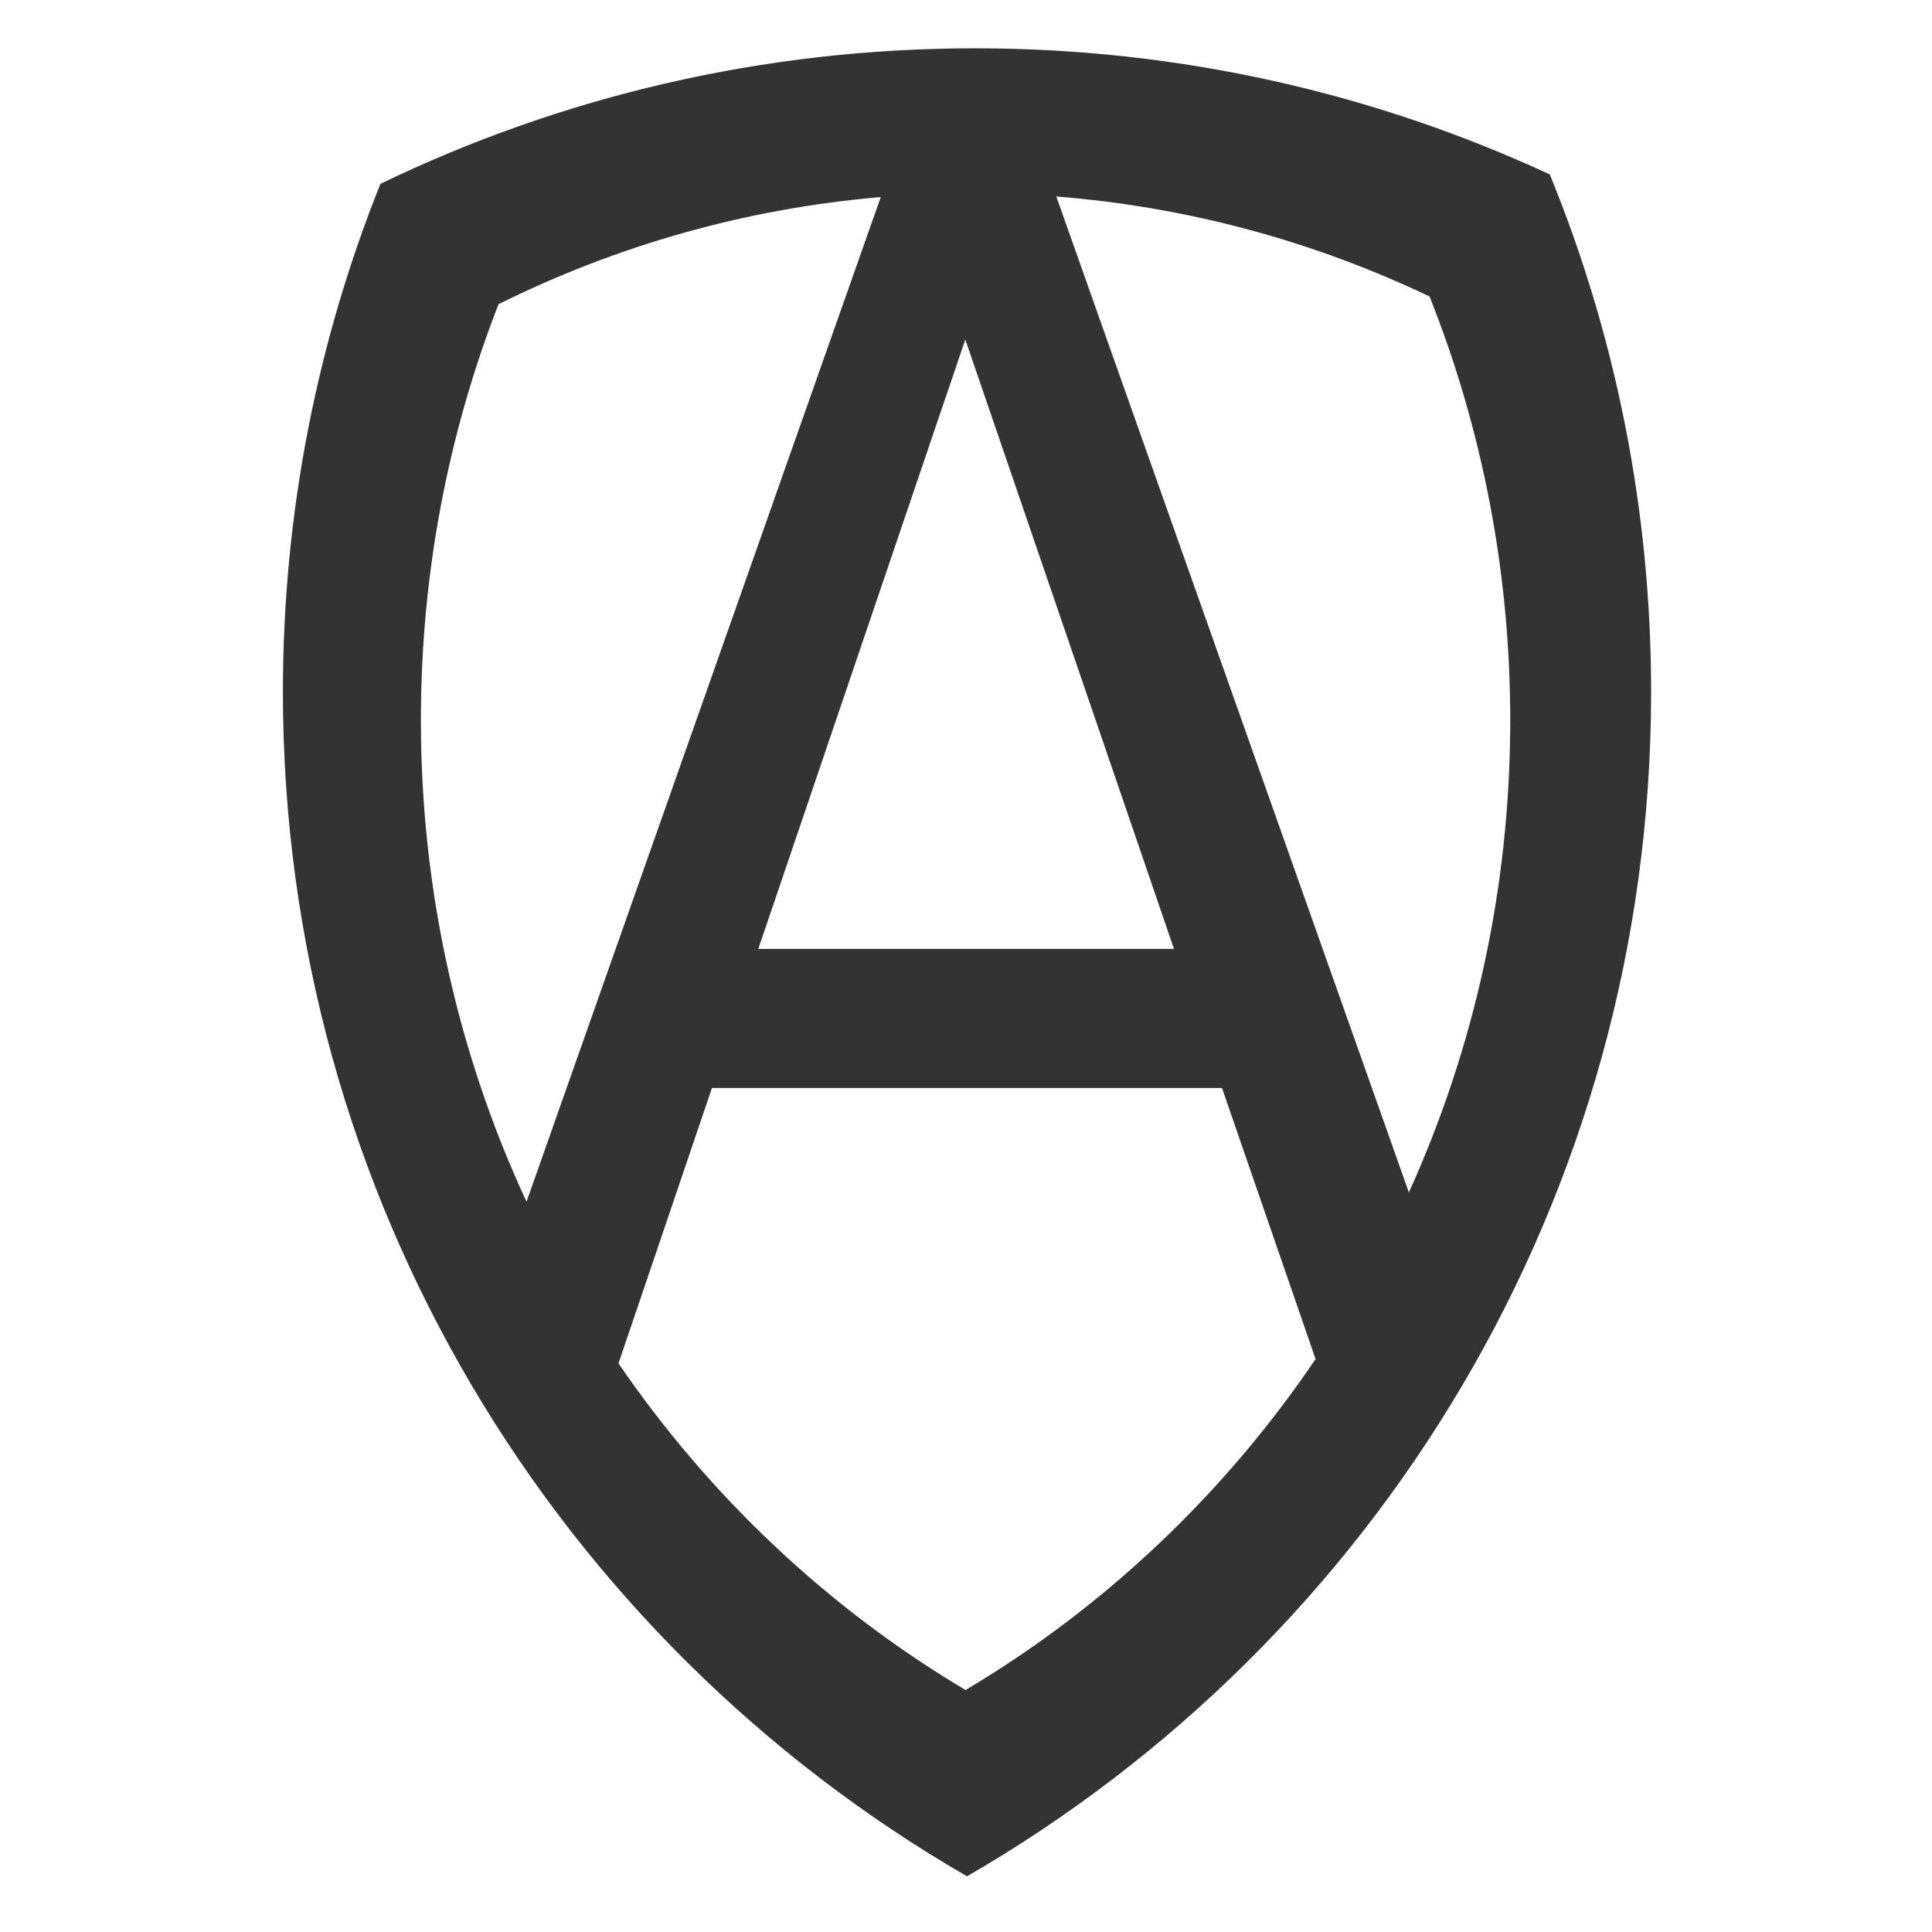
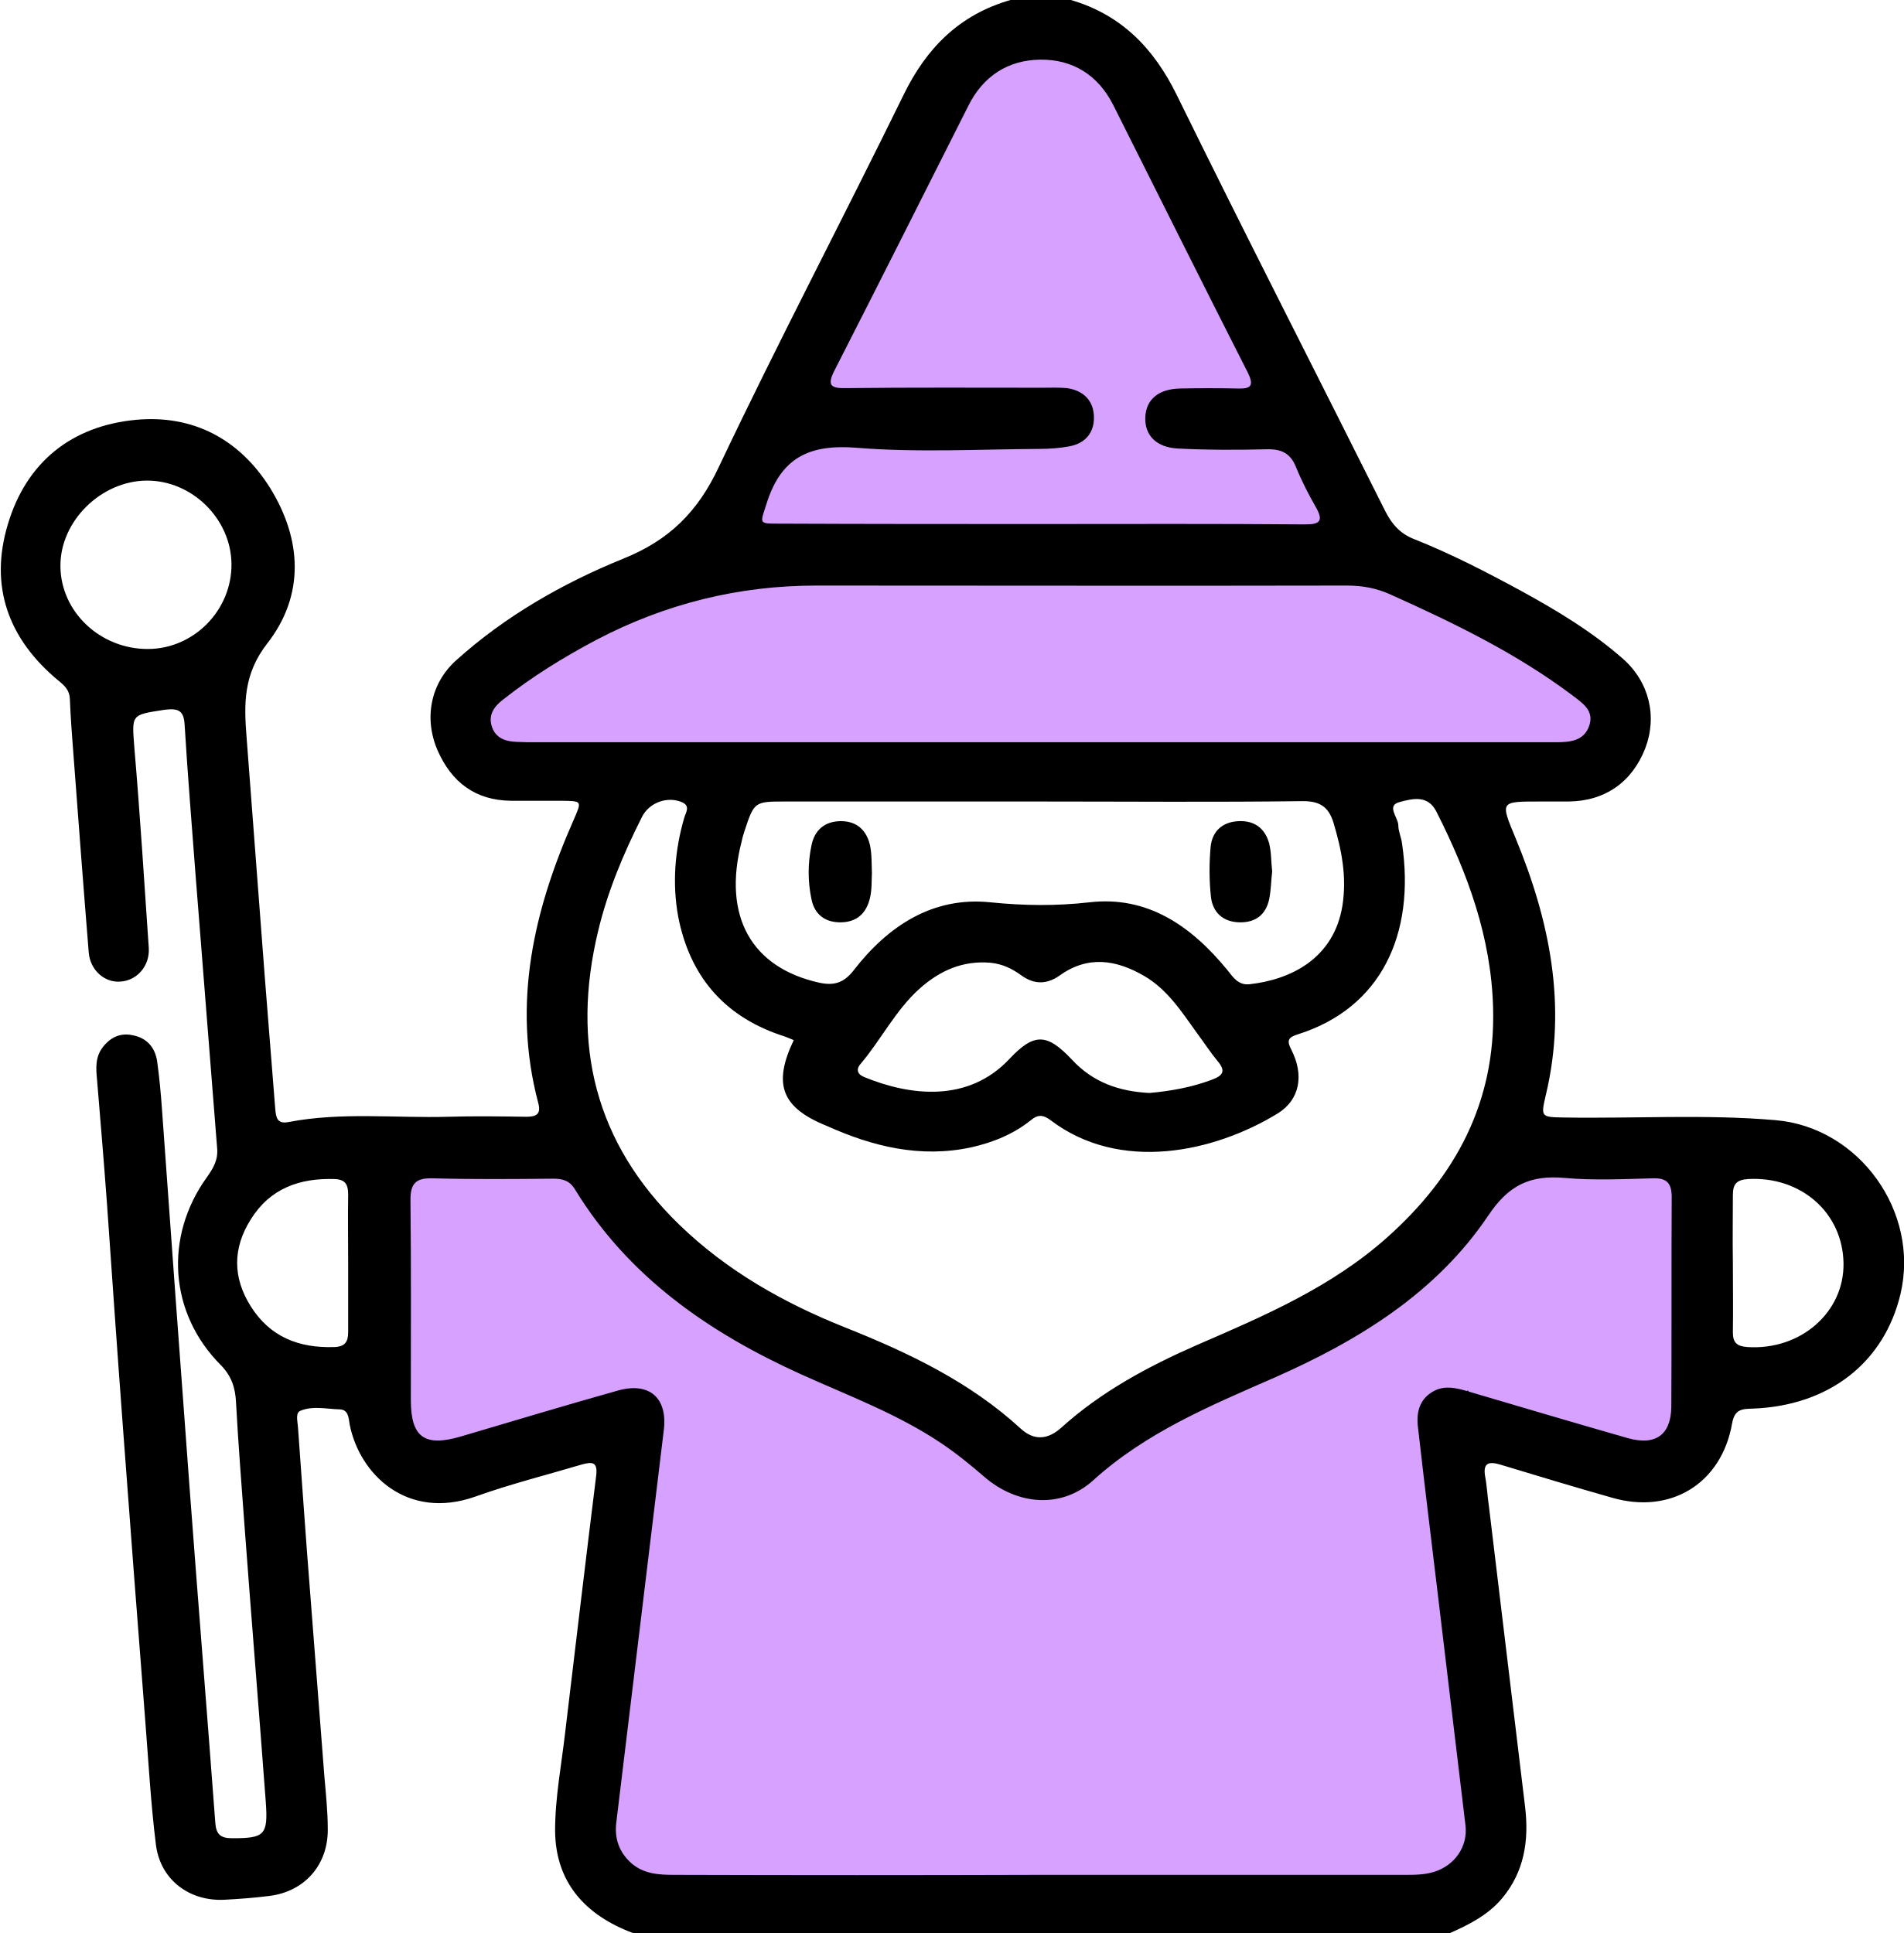
- <svg xmlns="http://www.w3.org/2000/svg" width="280px" height="280px" viewBox="0 0 280 280" version="1.1">
-   <defs />
-   <g id="Page-1" stroke="none" stroke-width="1" fill="none" fill-rule="evenodd">
-     <g id="Artboard-3" fill="#333333">
-       <g id="A-+-Oval-1-Copy-5-+-A" transform="translate(41, 7)">
-         <path d="M99.146,264.93 C158.415,230.664 198.292,166.617 198.292,93.262 C198.292,66.727 193.074,41.41 183.608,18.281 C158.282,6.548 130.063,0 100.312,0 C69.427,0 40.191,7.057 14.131,19.646 C5.015,42.405 0,67.248 0,93.262 C0,166.617 39.876,230.664 99.146,264.93 L99.146,264.93 Z M112.086,21.479 C131.284,22.99 149.521,28.029 166.184,35.969 C173.72,54.908 177.875,75.638 177.875,97.365 C177.875,121.822 172.611,145.016 163.184,165.814 L112.086,21.479 Z M86.646,21.561 C66.93,23.241 48.243,28.645 31.251,37.086 C23.993,55.722 20,76.064 20,97.365 C20,122.35 25.494,146.017 35.307,167.158 L86.646,21.561 Z M48.638,190.593 C61.831,209.88 79.007,226.08 98.937,237.93 C119.083,225.952 136.415,209.529 149.663,189.966 L136.1,150.68 L62.18,150.68 L48.638,190.593 Z M129.14,130.52 L68.9,130.52 L98.9,42.2 L129.14,130.52 Z" id="Oval-1-Copy-5" />
-       </g>
-     </g>
+ <svg xmlns="http://www.w3.org/2000/svg" version="1.1" id="Layer_2" x="0px" y="0px" viewBox="0 0 504.1 512" style="enable-background:new 0 0 504.1 512;" xml:space="preserve">
+   <style type="text/css">
+ .st0 {
+   fill: #d7a2ff;
+   stroke: #000000;
+   stroke-miterlimit: 10;
+ }
+   </style>
+   <path class="st0" d="M396,487c0,0-13,19-42,20s-189-4-189-4s-12-23-11-36s11-86,11-86l-49,9c0,0-19-13-18-24s4-63,4-63h52  c0,0,48.6,59,68.5,58s52.9,30,52.9,30s59.6-43,68.6-44s51.4-44,51.4-44H453l-4,77.9c0,0-3.8,3.2-27.8,5.1s-32.9-17.5-32.9-17.5" />
+   <g id="Layer_3">
+     <polygon class="st0" points="125,182 186,147 253,16 269,9 292,13 360,141 427,186 423,204 130,205  " />
+   </g>
+   <g id="Layer_1">
+     <path d="M167.6,512c-12.6-4.7-20.5-13.4-20.6-27.1c0-8.8,1.7-17.5,2.7-26.3c2.7-22.6,5.4-45.3,8.2-67.9c0.4-3.6-1.2-3.5-3.8-2.8   c-9.4,2.8-19,5.2-28.2,8.5c-18.1,6.4-30.7-5.9-33.3-19.1c-0.3-1.8-0.3-4-2.8-4c-3.4-0.1-7-1-10.3,0.4c-1.3,0.6-0.7,2.8-0.6,4.2   c1.1,14.9,2.1,29.9,3.3,44.8c1.2,15.9,2.5,31.9,3.7,47.8c0.4,4.6,0.9,9.3,0.9,14c0.1,9.5-6.2,16.6-15.6,17.7c-4,0.5-8,0.8-11.9,1   c-9.2,0.4-16.8-5.3-18-14.5c-1.4-11.2-2-22.5-2.9-33.8c-2-25.4-3.9-50.8-5.8-76.2c-1.5-20.1-2.9-40.2-4.3-60.3   c-0.8-10.8-1.7-21.6-2.6-32.4c-0.3-3-0.5-6,1.5-8.6c2-2.6,4.6-3.9,7.9-3.2c3.7,0.7,5.9,3.1,6.5,6.8c0.6,4.3,1,8.6,1.3,12.9   c2.4,33.4,4.8,66.7,7.3,100.1c2.2,29.5,4.6,59.1,6.8,88.6c0.2,3.2,1.3,4.3,4.5,4.3c8.5,0,9.5-0.8,8.9-9.4   c-1.8-24.2-3.8-48.5-5.6-72.7c-0.8-11.1-1.7-22.2-2.3-33.4c-0.2-3.9-1.2-6.9-4-9.8c-13.7-13.7-15.1-34-3.7-49.8   c1.7-2.4,3-4.6,2.7-7.7c-1.9-24-3.8-48.1-5.7-72.2c-1-13.3-2.1-26.6-2.9-39.8c-0.2-3.7-1.4-4.6-5.3-4.1c-9,1.4-8.7,1.1-8,10.3   c1.5,17.6,2.6,35.2,3.8,52.8c0.3,4.8-3.2,8.7-7.6,8.9c-4.1,0.3-7.9-3-8.3-7.7c-1.4-17.2-2.7-34.5-4-51.8c-0.4-5.1-0.8-10.3-1-15.4   c-0.1-2.3-1.4-3.5-3-4.8c-13.3-11-18.4-25-13.4-41.5c4.9-16.4,16.9-26,33.9-27.6c15.1-1.4,27.4,5.1,35.5,18   c8.5,13.7,9.2,28.5-0.7,41.2c-6.4,8.2-6.2,16.1-5.5,24.9c1.6,21.1,3.2,42.2,4.8,63.2c0.9,11.8,1.9,23.6,2.8,35.3   c0.2,2.2,0.5,4,3.5,3.4c14.1-2.7,28.3-1,42.4-1.4c6.8-0.2,13.7-0.1,20.5,0c2.7,0,4.1-0.6,3.2-3.8c-6.9-26.2-1.2-50.8,9.4-74.8   c2.2-5.1,2.3-5-3.1-5.1c-4.5,0-9,0-13.5,0c-9.4-0.1-15.7-4.9-19.4-13.3c-3.7-8.5-1.9-17.8,4.9-23.9c13-11.7,28.2-20.4,44.2-26.9   c12.2-4.9,19.8-12.4,25.4-24.4c15.7-33.1,32.8-65.6,48.9-98.5C245.3,12.8,254,3.9,267.6,0h16c13.3,3.9,21.9,12.7,28,25.1   c18.1,36.9,36.9,73.6,55.3,110.4c1.8,3.5,4,5.9,7.6,7.3c9.8,3.9,19.1,8.7,28.3,13.7c9.5,5.2,18.8,10.8,27,18   c7,6.2,9.1,15.3,5.9,23.7c-3.5,9-10.7,14-20.3,14.1c-2.5,0-5,0-7.5,0c-10.8,0-10.6-0.1-6.5,9.8c9,21.8,13.6,44.2,8,67.8   c-1.4,6-1.4,6,4.9,6.1c18.6,0.3,37.3-0.9,55.9,0.7c22.2,1.9,38.2,24.3,33.1,46c-4.3,18.2-18.9,29.6-39,30.4c-2.8,0.1-4.9,0-5.6,3.9   c-2.8,16-16.3,24.2-31.8,19.7c-9.9-2.8-19.8-5.8-29.7-8.8c-3.1-0.9-4.5-0.3-3.9,3.2c0.5,2.6,0.6,5.3,1,7.9   c3.2,26.6,6.4,53.2,9.6,79.8c1,8.7-0.2,16.9-6.1,24c-3.8,4.5-8.8,7-14,9.3L167.6,512L167.6,512z M275.4,496.6c32.2,0,64.3,0,96.5,0   c2.7,0,5.3,0,7.9-0.8c5.4-1.7,8.9-6.6,8.3-12.2c-2.4-20.3-4.9-40.6-7.3-61c-1.8-14.9-3.6-29.7-5.3-44.6c-0.5-4.1,0.5-7.7,4.5-9.7   c2.7-1.3,5.5-0.7,8.3,0.1c14.2,4.2,28.4,8.4,42.7,12.5c7.4,2.1,11.5-0.8,11.6-8.3c0.1-18.5,0-37,0.1-55.5c0-3.6-1.2-5.1-4.9-5   c-7.8,0.2-15.7,0.6-23.5-0.1c-9.1-0.8-14.8,1.9-20.2,10c-13.8,20.5-34.4,33.1-56.6,42.9c-16.9,7.4-34,14.5-48,27.2   c-8.4,7.6-20.1,6.6-28.8-0.9c-3.7-3.2-7.4-6.2-11.4-8.9c-11.6-7.8-24.6-12.6-37.2-18.3c-24.3-11-45.6-25.7-59.8-48.9   c-1.4-2.4-3.3-2.9-5.8-2.9c-10.7,0.1-21.3,0.2-32-0.1c-4.4-0.1-5.8,1.4-5.8,5.7c0.2,17.7,0.1,35.3,0.1,53c0,9.9,3.6,12.5,13.2,9.7   c13.9-4.1,27.8-8.3,41.7-12.2c8.3-2.3,13.1,2,12.1,10.4c-4.2,34.7-8.4,69.4-12.6,104.1c-0.5,4.3,0.8,7.9,4.1,10.8   c3.3,2.8,7.3,3,11.3,3C210.7,496.7,243.1,496.7,275.4,496.6L275.4,496.6z M210.2,275.5c-1.2-0.5-2.4-1-3.7-1.4   c-15.1-5.2-23.9-15.9-26.9-31.3c-1.6-8.8-0.9-17.6,1.6-26.2c0.4-1.4,1.8-3.2-0.8-4.2c-3.8-1.5-8.5,0.2-10.4,4   c-4.9,9.7-9.1,19.7-11.6,30.2c-7.2,29.9-0.9,56.1,21.5,77.8c12.6,12.2,27.6,20.7,43.9,27.2c16.8,6.7,33,14.4,46.5,26.8   c3.5,3.2,7.1,3,10.7-0.2c10.6-9.6,23.1-16.3,36.1-22c17.8-7.7,35.5-15.3,50.2-28.4c18.2-16.2,28.8-35.9,28.1-60.9   c-0.5-18.6-6.7-35.5-15-51.9c-2.3-4.6-6.5-3.4-9.6-2.6c-3.9,0.9-0.5,4.1-0.5,6.2c0,1.6,0.8,3.2,1,4.9c3.5,23.8-5.4,43.5-27.7,50.5   c-2.5,0.8-2.9,1.6-1.6,4.1c3.4,6.7,2.2,13.2-3.6,16.8c-16.8,10.3-41.8,15.8-60.2,1.8c-2-1.5-3.4-1.5-5.2,0   c-4.6,3.7-10,5.9-15.8,7.2c-13.5,2.9-26.1-0.2-38.3-5.7C207,293.4,204.6,287.2,210.2,275.5L210.2,275.5z M275.3,196.6   c45.5,0,91,0,136.5,0c3.8,0,7.7-0.2,9.1-4.5c1.3-4-2-6-4.6-8C401.5,173,385,165,368.3,157.5c-3.7-1.7-7.5-2.4-11.6-2.4   c-46.8,0.1-93.6,0-140.5,0c-20.6,0-40,4.8-58.3,14.4c-8.7,4.6-17.1,9.8-24.8,15.9c-2.2,1.7-3.8,3.9-2.9,6.9c1,3.2,3.6,4.1,6.6,4.2   c1.7,0.1,3.3,0.1,5,0.1C186.3,196.6,230.8,196.6,275.3,196.6L275.3,196.6z M275.6,138.8c23.3,0,46.7-0.1,70,0.1   c3.8,0,5-0.8,2.9-4.5c-2-3.5-3.8-7-5.3-10.7c-1.5-3.7-3.9-4.8-7.8-4.7c-7.8,0.2-15.7,0.2-23.5-0.2c-5.8-0.3-8.8-3.6-8.6-8.3   c0.2-4.7,3.5-7.5,9.3-7.6c5-0.1,10-0.1,15,0c3.3,0.1,4.7-0.4,2.9-4.1c-12-23.6-23.8-47.3-35.7-71c-4-7.9-10.7-12.1-19.3-12   c-8.6,0.1-15.2,4.4-19.1,12.3c-11.8,23.4-23.5,46.7-35.4,70c-2,3.9-1.1,4.8,3,4.7c17.3-0.2,34.7-0.1,52-0.1c2.2,0,4.4-0.1,6.5,0.1   c4.4,0.6,7.1,3.3,7.2,7.6c0.1,4.1-2.2,7-6.4,7.8c-2.6,0.5-5.3,0.7-8,0.7c-16.2,0.1-32.4,1-48.5-0.3c-12.6-1-20,2.7-23.8,14.8   c-1.7,5.4-2.3,5.3,3.7,5.3C229.6,138.8,252.6,138.8,275.6,138.8L275.6,138.8z M275.6,212.3c-22.6,0-45.3,0-67.9,0   c-7.8,0-8,0.1-10.5,7.7c-0.3,0.9-0.6,1.9-0.8,2.9c-5.1,19.7,2.5,33.4,20.6,37.4c3.8,0.8,6.4,0.1,9-3.2c9.1-11.8,21-19.7,36.3-18.1   c8.9,0.9,17.3,1,26.2,0c15.4-1.8,27,6.3,36.5,17.9c1.6,2,2.9,4.1,5.9,3.8c10.8-1.2,22.3-6.7,24.6-20.8c1.2-7.7-0.2-14.8-2.4-22.1   c-1.3-4.1-3.6-5.6-8-5.6C321.9,212.5,298.7,212.3,275.6,212.3L275.6,212.3z M304.4,289.5c5.6-0.5,11.2-1.5,16.5-3.5   c3-1.1,3.8-2.3,1.5-5c-1.9-2.3-3.5-4.8-5.3-7.2c-4.1-5.7-7.9-11.7-14.1-15.3c-7.4-4.3-14.9-5.5-22.4-0.1c-3.4,2.4-6.8,2.4-10.2-0.1   c-2.5-1.8-5-3-8.2-3.3c-7.3-0.6-13.3,2.1-18.6,6.8c-6.4,5.7-10.2,13.5-15.7,20c-1.3,1.5-0.8,2.8,1,3.5c12.2,5,27.5,6.8,38.4-4.8   c6.5-6.9,9.9-6.9,16.5,0.1C289.4,286.7,296.4,289.1,304.4,289.5L304.4,289.5z M39.3,171.9c12.1-0.1,22.1-10.3,22-22.5   c-0.1-12-10.5-22.2-22.5-22.1S15.9,138,16,150C16.1,162.1,26.6,172,39.3,171.9L39.3,171.9z M92.2,334.8c0-6.1-0.1-12.3,0-18.4   c0-2.6-0.7-4-3.6-4.1c-9.3-0.3-17.1,2.5-22.2,10.7c-4.8,7.6-4.8,15.4,0,23c5.1,8.1,12.7,11.1,22.1,10.8c2.9-0.1,3.7-1.4,3.7-4   C92.2,346.7,92.2,340.8,92.2,334.8L92.2,334.8z M458.9,334.5c0,6.1,0.1,12.3,0,18.4c0,2.8,1.1,3.7,3.9,3.9   c14,0.9,25.6-9.2,25.4-22.2c-0.2-13.4-11.3-23.1-25.3-22.3c-3.1,0.2-4,1.4-4,4.3C458.9,322.5,458.8,328.5,458.9,334.5L458.9,334.5z   " />
+     <path d="M336.9,230.8c-0.3,2.5-0.3,5-0.8,7.4c-0.9,4.1-3.6,6.2-7.9,6.1c-4.3-0.1-7-2.6-7.5-6.6c-0.5-4.4-0.5-9-0.1-13.4   c0.4-4.1,3.1-6.6,7.4-6.8c4.2-0.2,7,1.9,8.1,5.9C336.7,225.8,336.6,228.3,336.9,230.8L336.9,230.8z" />
+     <path d="M230.9,231.2c-0.1,2.3,0,4.5-0.5,6.6c-0.9,3.9-3.3,6.4-7.6,6.5c-4.3,0.1-7.1-2.1-7.9-6.1c-1-4.7-1-9.6,0-14.3   c0.8-4,3.5-6.4,7.8-6.4s6.8,2.5,7.7,6.4C230.9,226.3,230.8,228.9,230.9,231.2L230.9,231.2z" />
+     <path d="M154,303" />
  </g>
</svg>
